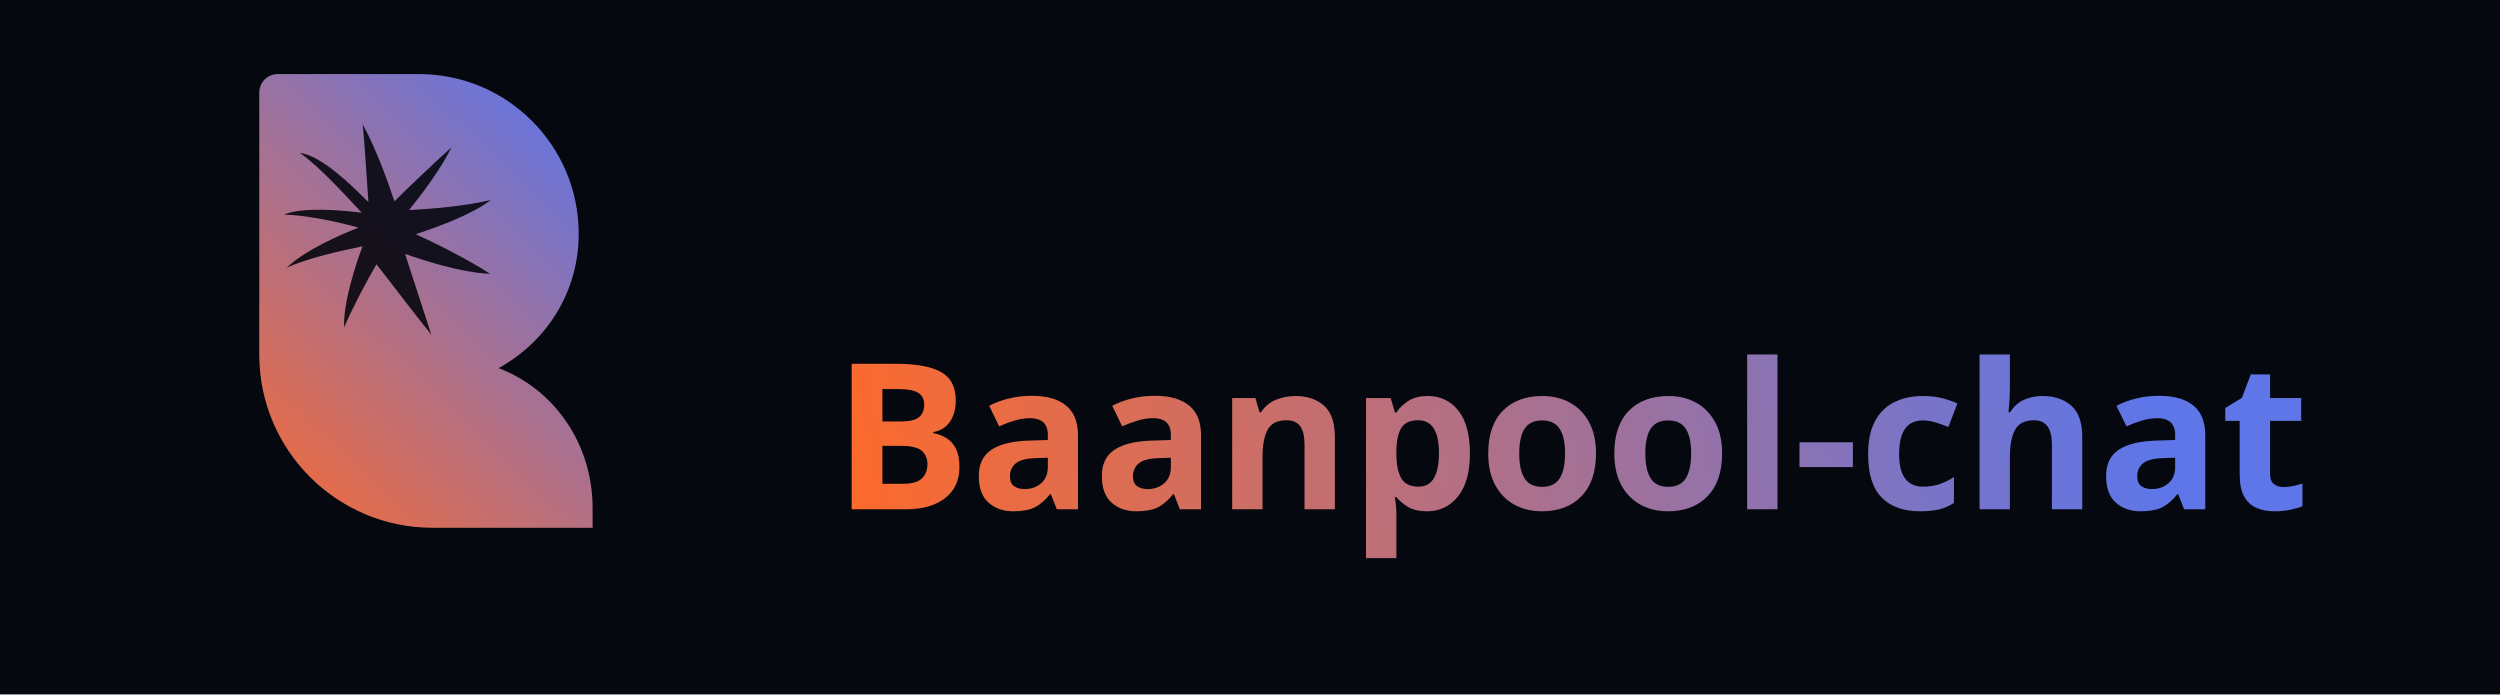
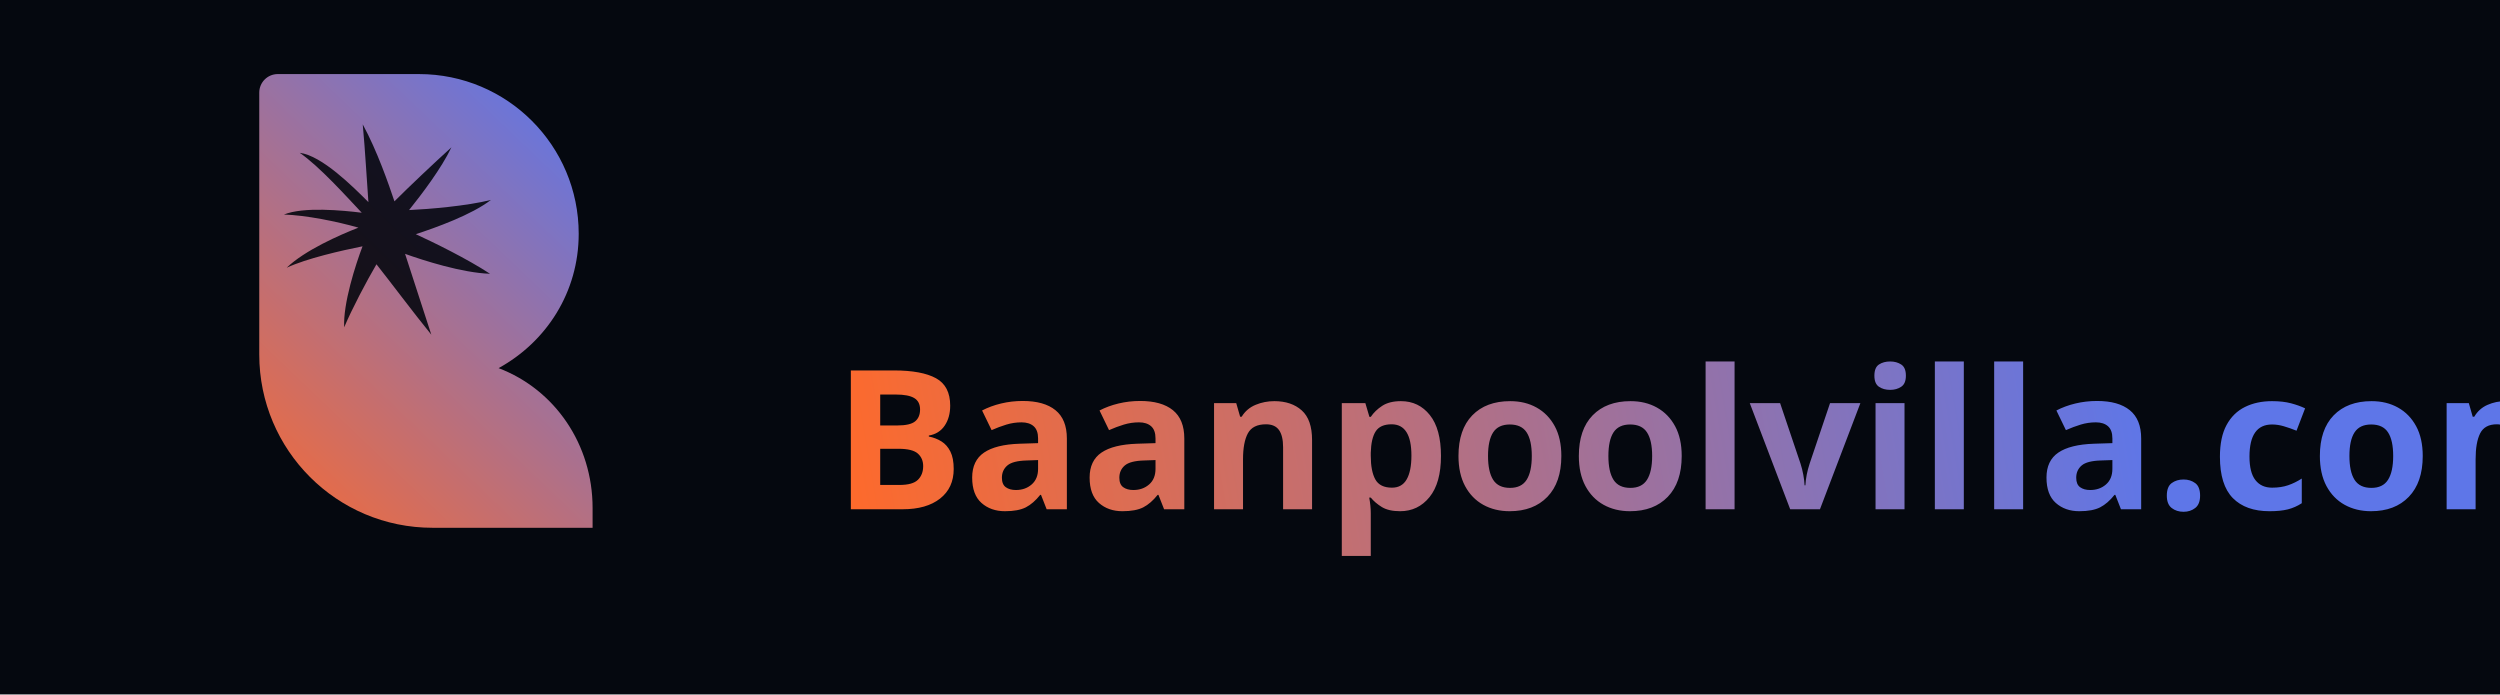
<svg xmlns="http://www.w3.org/2000/svg" width="1080" height="300" viewBox="0 0 1080 300" fill="none">
  <defs>
    <linearGradient id="g" x1="120" y1="252" x2="286" y2="78" gradientUnits="userSpaceOnUse">
      <stop offset="0" stop-color="#FF6A2A" />
      <stop offset="1" stop-color="#5E76E8" />
    </linearGradient>
    <linearGradient id="t" x1="366" y1="238" x2="922" y2="142" gradientUnits="userSpaceOnUse">
      <stop offset="0" stop-color="#FF6A2A" />
      <stop offset="1" stop-color="#5E76E8" />
    </linearGradient>
  </defs>
  <rect width="1080" height="300" fill="#05080F" />
  <path d="M120 32H181C219.108 32 250 62.892 250 101C250 126.132 236.138 147.618 215.393 159.031C239.788 168.312 256 192.062 256 219.438V228H186.844C145.512 228 112 194.488 112 153.156V40C112 35.582 115.582 32 120 32Z" fill="url(#g)" />
  <path d="M159.15 87.31C152.468 80.627 139.103 67.263 129.477 66.01C138.111 71.965 149.748 84.996 156.272 91.896C148.128 90.884 131.07 89.23 122.659 92.684C132.013 92.955 145.505 95.657 154.844 98.342C146.752 101.5 131.662 108.111 123.842 115.665C132.459 111.638 147.482 108.241 156.614 106.406C153.58 114.415 148.177 131.09 148.685 141.4C152.111 133.266 158.318 121.561 162.631 114.172C168.619 121.709 178.53 134.995 186.33 144.586C182.354 132.346 177.796 118.299 174.989 109.665C183.019 112.529 199.579 117.872 211.694 118.271C201.73 111.74 187.365 104.73 179.635 101.171C188.17 98.359 203.646 92.863 212.085 86.372C201.691 88.989 185.094 90.379 176.714 90.747C181.943 84.227 190.686 72.801 195.009 63.647C187.365 70.585 176.714 80.646 170.396 86.976C168 79.82 162.981 65.226 156.703 53.726C157.798 65.39 158.534 79.35 159.15 87.31Z" fill="#02050C" fill-opacity="0.88" />
-   <text x="360" y="220" fill="url(#t)" font-family="Sarabun, Segoe UI, sans-serif" font-size="88" font-weight="700">Baanpool-chat</text>
+   <text x="360" y="220" fill="url(#t)" font-family="Sarabun, Segoe UI, sans-serif" font-size="84" font-weight="700">Baanpoolvilla.com</text>
</svg>
